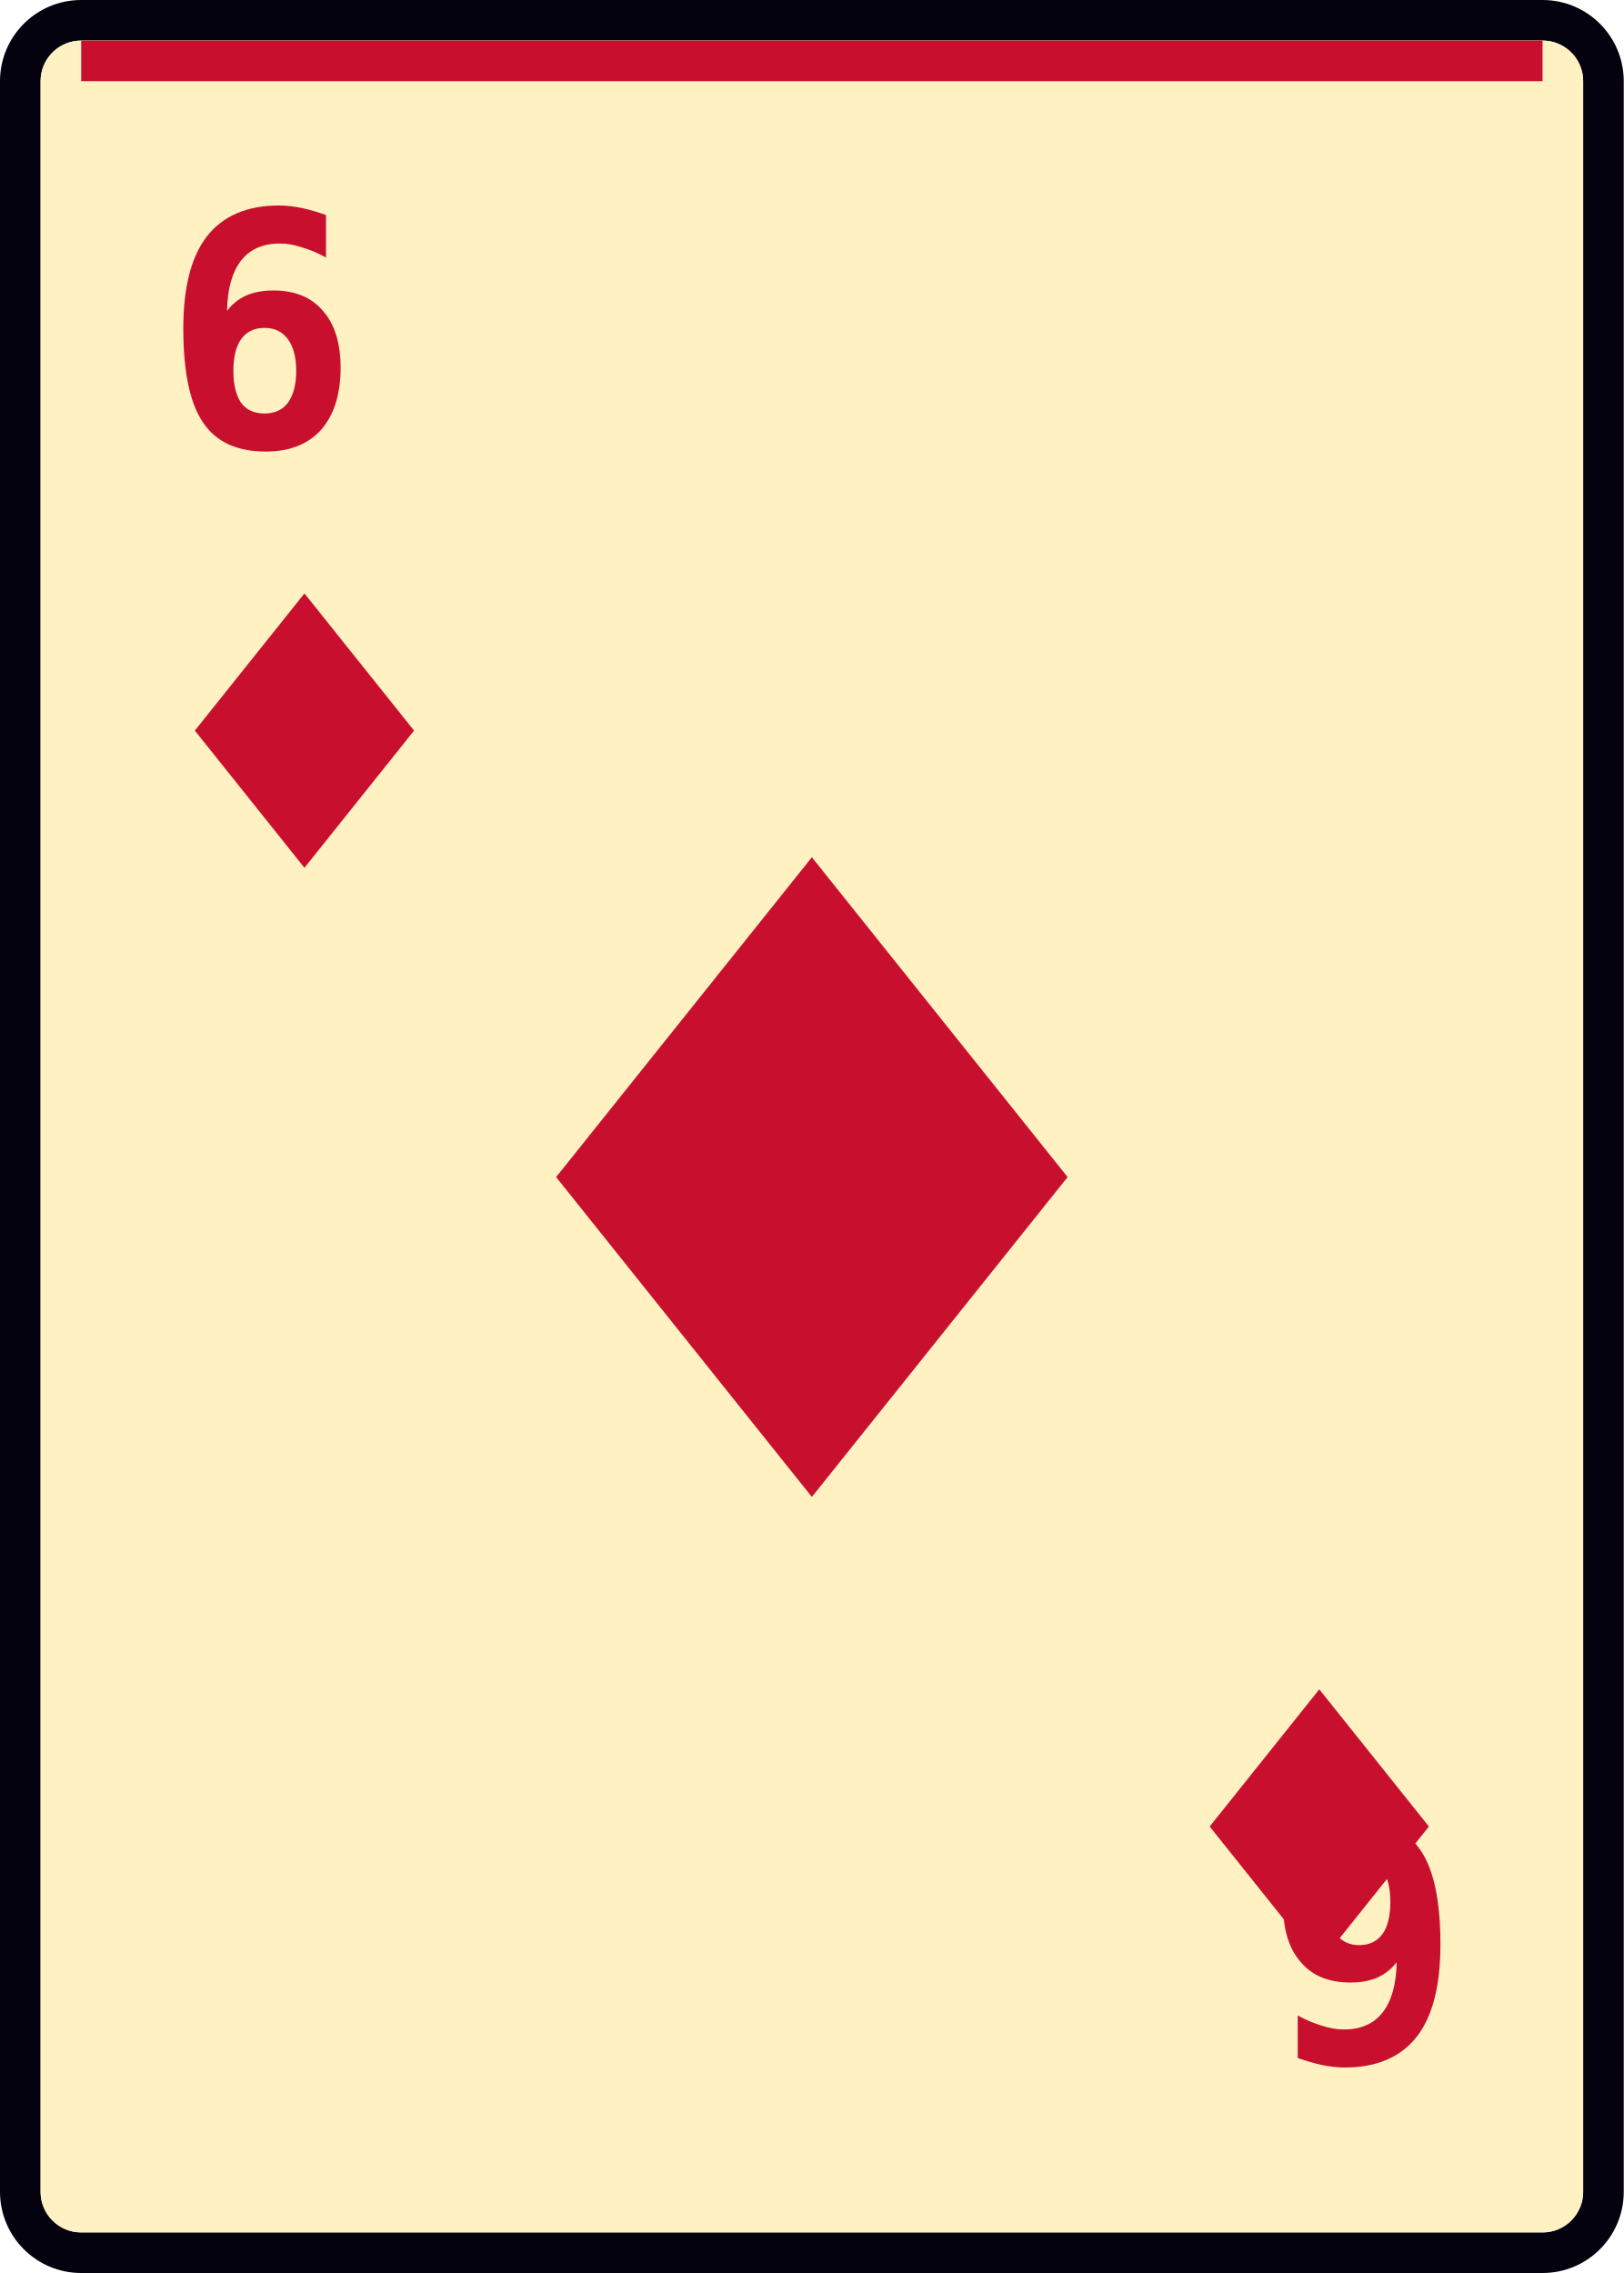
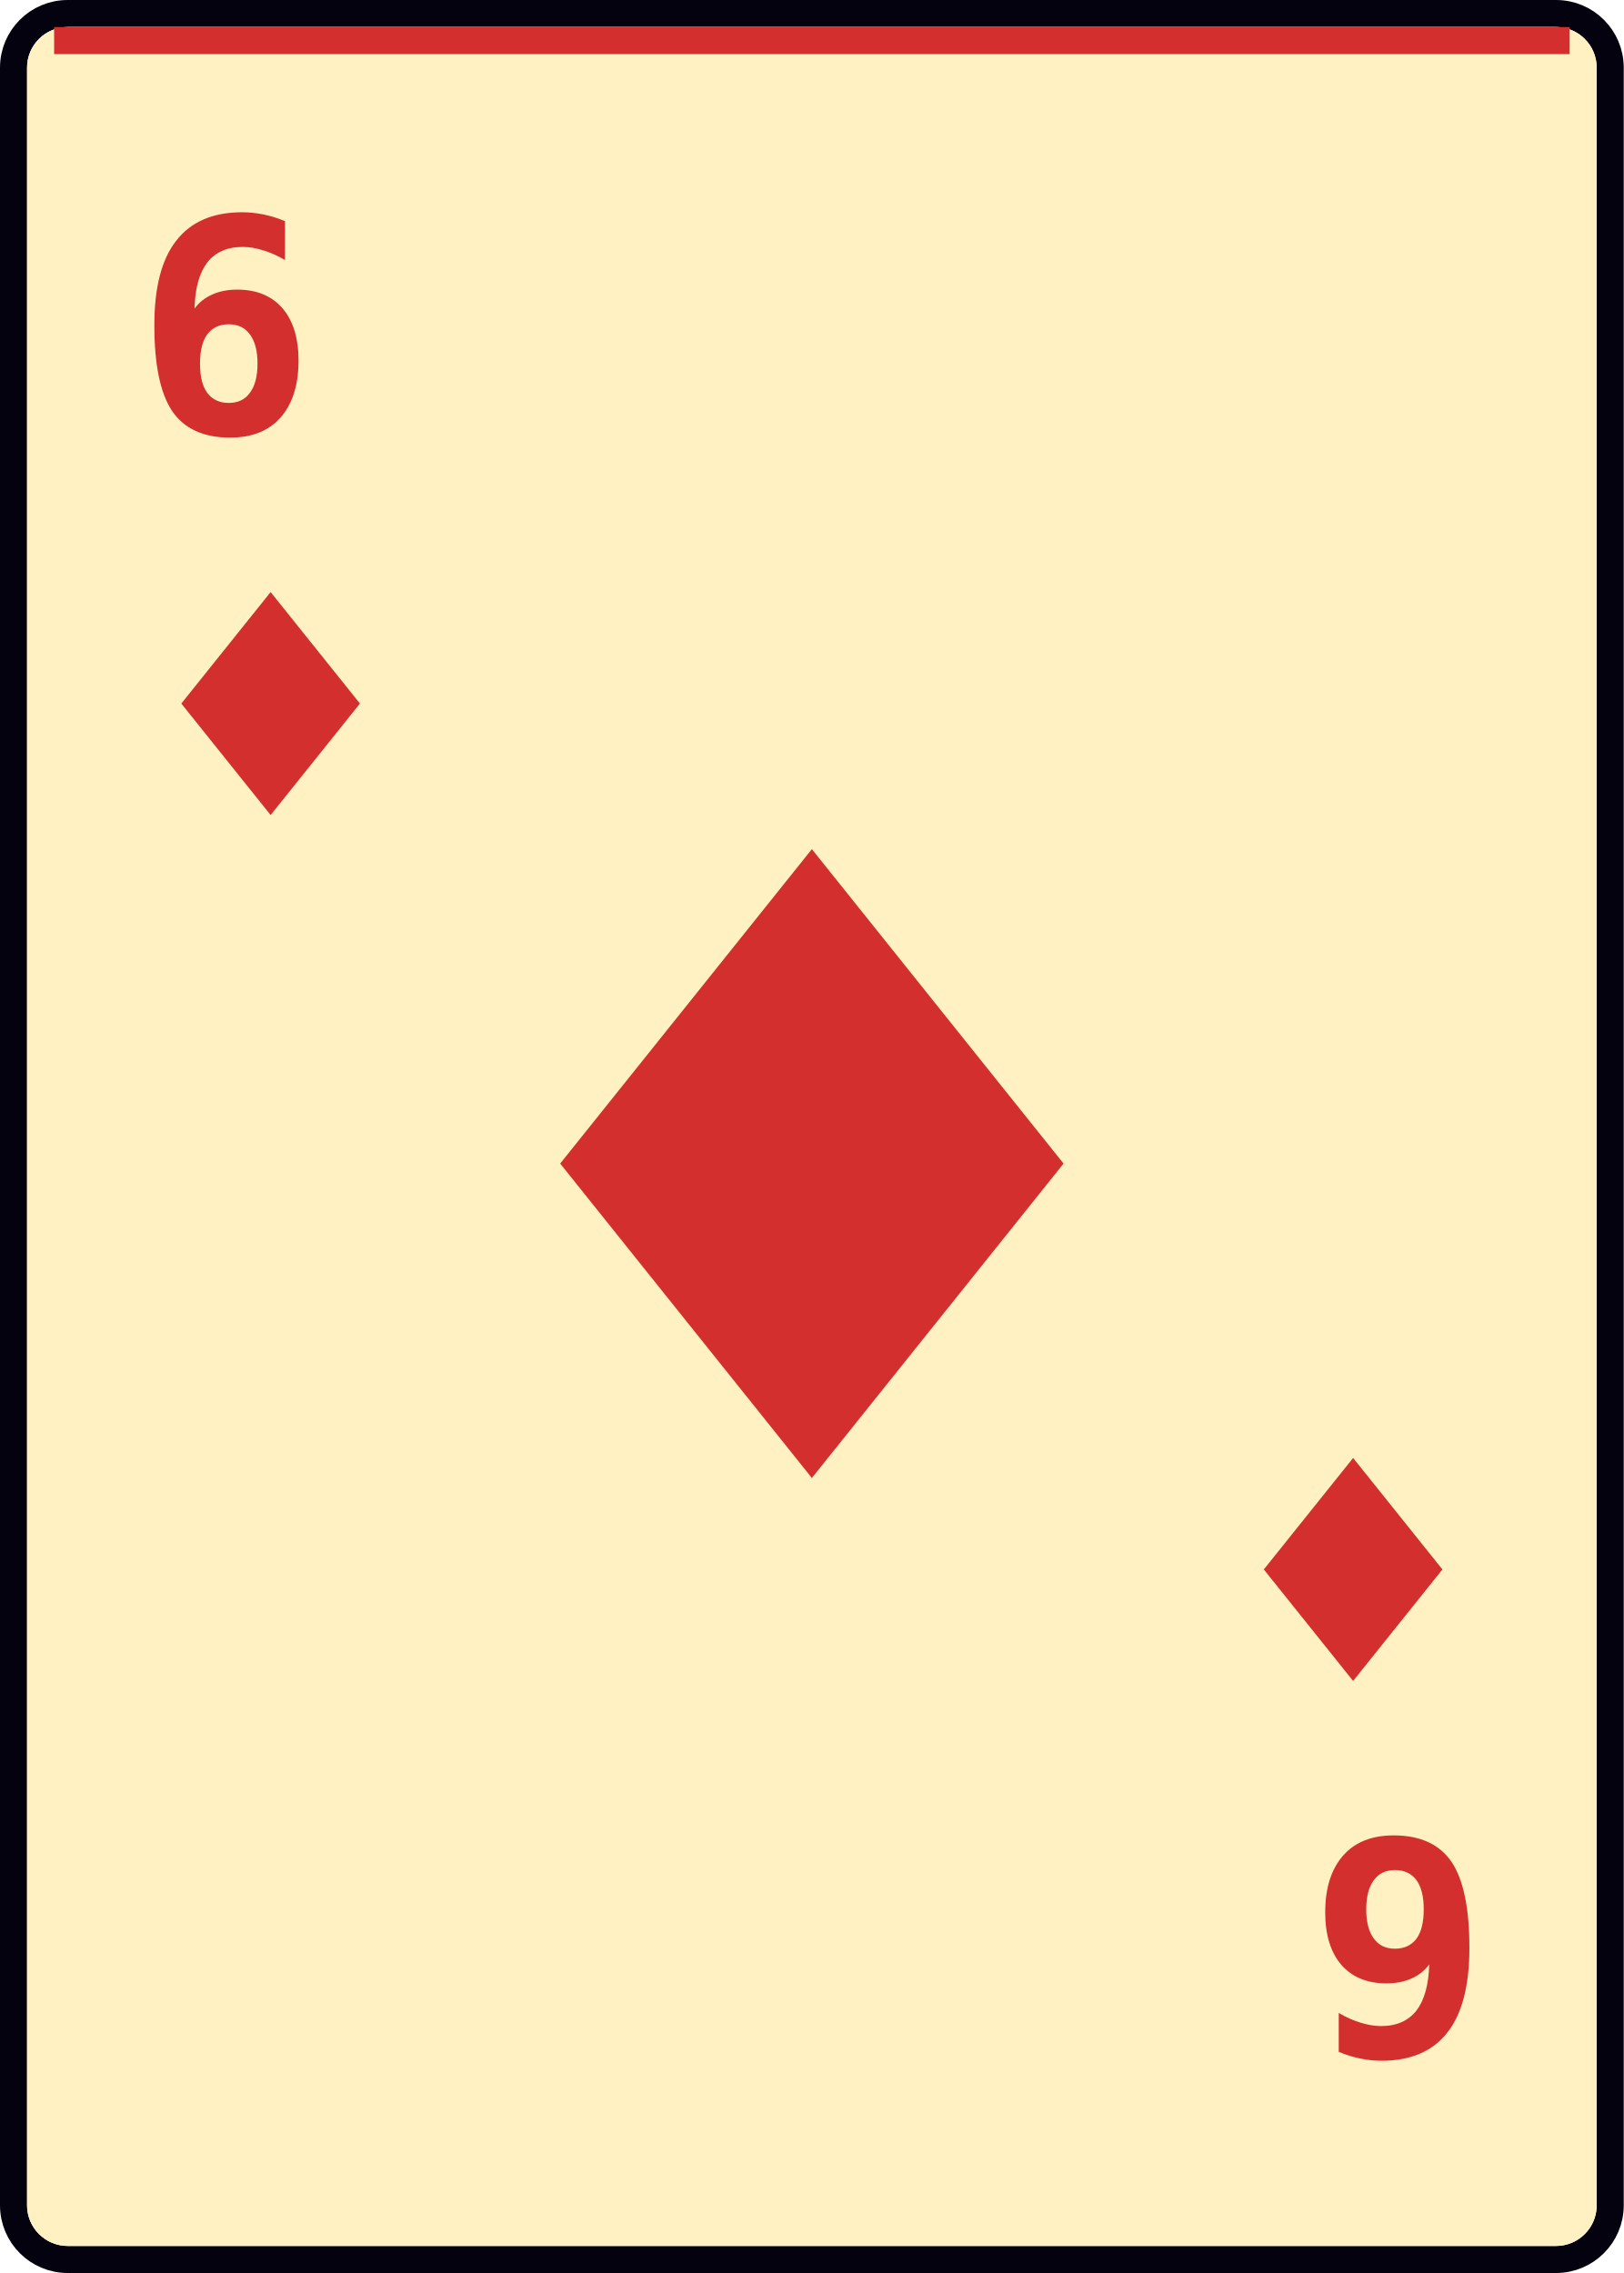
- <svg xmlns="http://www.w3.org/2000/svg" viewBox="0 0 40 56" width="40" height="56" shape-rendering="geometricPrecision">
+ <svg xmlns="http://www.w3.org/2000/svg" viewBox="0 0 60 84" width="60" height="84" shape-rendering="geometricPrecision">
  <g id="edge">
-     <rect x="0.5" y="0.5" width="39" height="55" rx="1.5" ry="1.5" fill="none" stroke="#05020F" stroke-width="1" />
+     <rect x="0.5" y="0.5" width="59" height="83" rx="2" ry="2" fill="none" stroke="#05020F" stroke-width="1" />
  </g>
  <g id="face">
-     <rect x="1" y="1" width="38" height="54" rx="1" ry="1" fill="#FFF1C1" />
-     <line x1="2" y1="1.5" x2="38" y2="1.5" stroke="#C8102E" stroke-width="1" />
+     <rect x="1" y="1" width="58" height="82" rx="1.5" ry="1.5" fill="#FFF1C1" />
+     <line x1="2" y1="1.5" x2="58" y2="1.5" stroke="#D32F2F" stroke-width="1" />
  </g>
  <g id="rank">
-     <text x="4" y="11" fill="#C8102E" font-size="8" font-family="ui-monospace, SFMono-Regular, Menlo, Consolas, monospace" font-weight="700">6</text>
-     <g transform="translate(36,52) rotate(180)">
-       <text x="0" y="7" fill="#C8102E" font-size="8" font-family="ui-monospace, SFMono-Regular, Menlo, Consolas, monospace" font-weight="700">6</text>
+     <text x="5" y="16" fill="#D32F2F" font-size="11" font-family="ui-monospace, SFMono-Regular, Menlo, Consolas, monospace" font-weight="700" letter-spacing="-0.6">6</text>
+     <g transform="translate(55,79) rotate(180)">
+       <text x="0" y="11" fill="#D32F2F" font-size="11" font-family="ui-monospace, SFMono-Regular, Menlo, Consolas, monospace" font-weight="700" letter-spacing="-0.6">6</text>
    </g>
  </g>
  <g id="suit">
-     <path d="M 7.5,14.62 L 10.2,18 L 7.5,21.38 L 4.8,18 Z" fill="#C8102E" />
-     <path d="M 20,21.12 L 26.3,29 L 20,36.88 L 13.7,29 Z" fill="#C8102E" />
-     <g transform="translate(36,52) rotate(180)">
-       <path d="M 3.5,3.62 L 6.2,7 L 3.5,10.38 L 0.8,7 Z" fill="#C8102E" />
+     <path d="M 10,21.88 L 13.3,26 L 10,30.12 L 6.7,26 Z" fill="#D32F2F" />
+     <path d="M 30,31.38 L 39.3,43 L 30,54.62 L 20.7,43 Z" fill="#D32F2F" />
+     <g transform="translate(55,79) rotate(180)">
+       <path d="M 5,16.88 L 8.3,21 L 5,25.12 L 1.7,21 Z" fill="#D32F2F" />
    </g>
  </g>
</svg>
